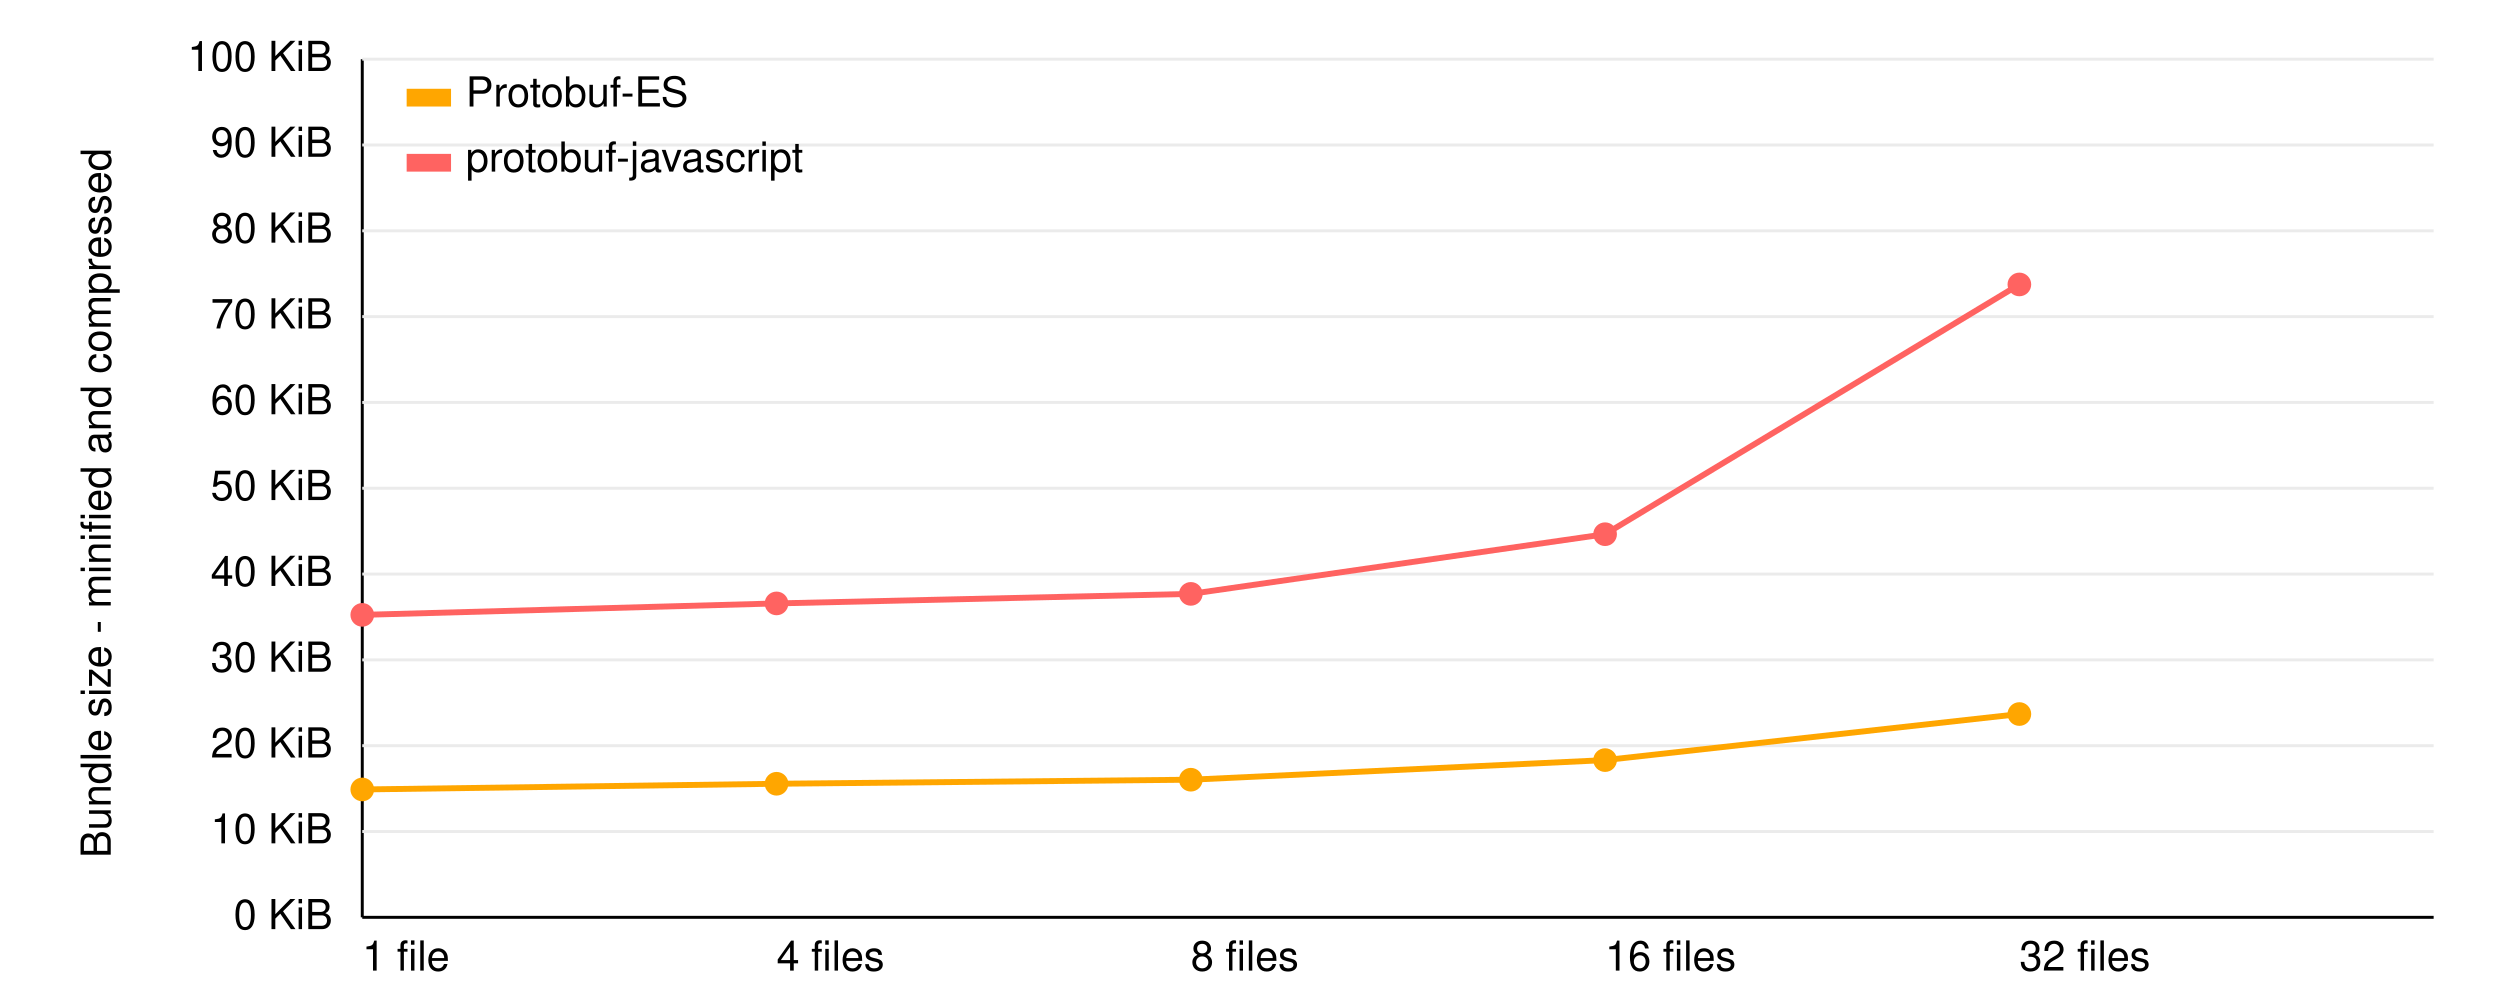
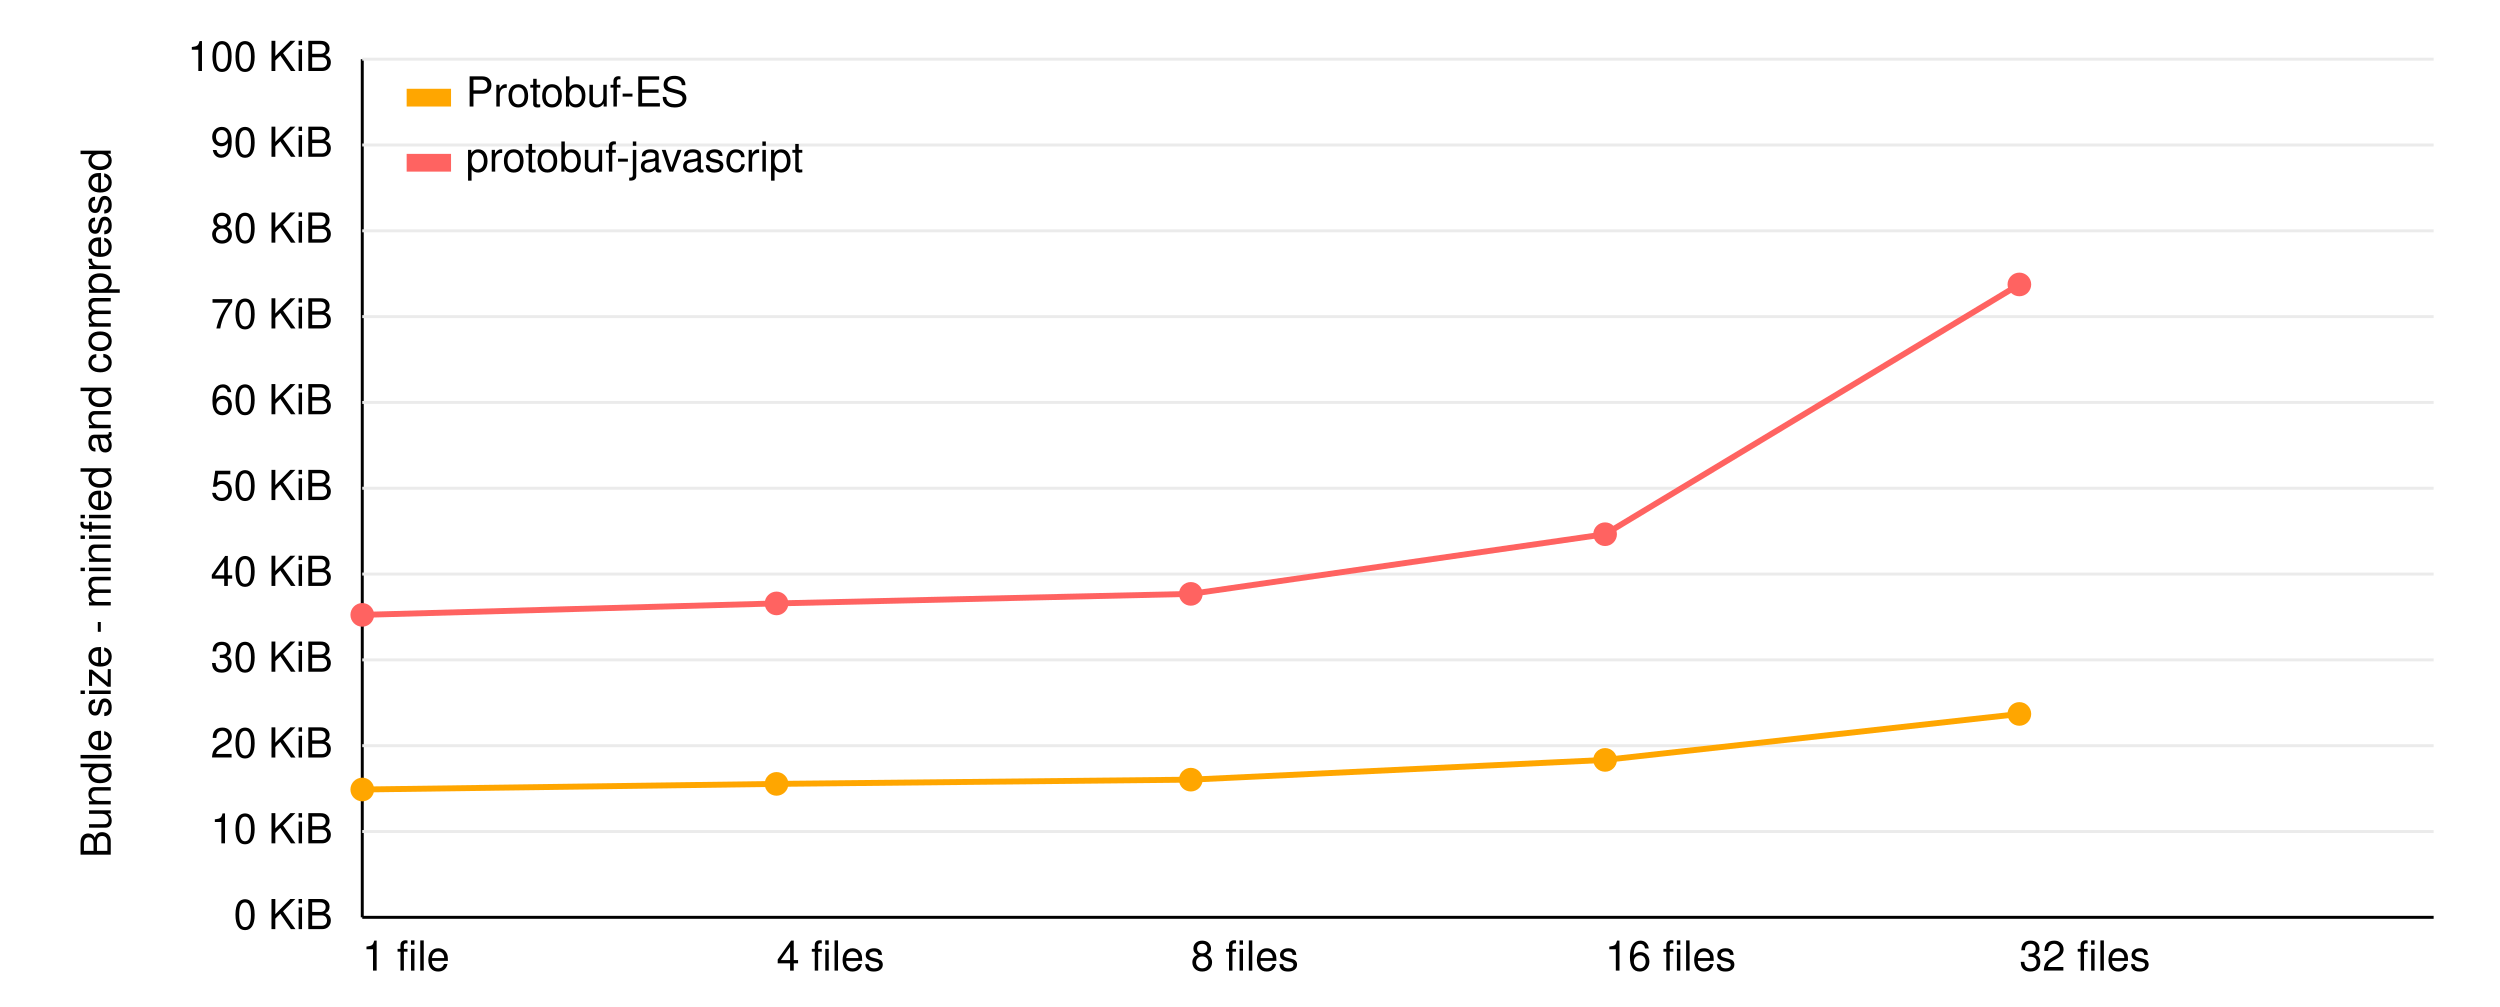
<svg xmlns="http://www.w3.org/2000/svg" version="1.1" width="820px" height="330px" viewBox="0 0 820 340" class="chart">
  <style>
      
      text {
        font: 14px Verdana, Helvetica, Arial, sans-serif;
      }
      
    </style>
  <g transform="translate(110,310)">
    <line y1="0" x2="700" stroke="black" />
    <text x="0" y="18" text-anchor="start">1 file</text>
    <text x="140" y="18" text-anchor="start">4 files</text>
    <text x="280" y="18" text-anchor="start">8 files</text>
    <text x="420" y="18" text-anchor="start">16 files</text>
    <text x="560" y="18" text-anchor="start">32 files</text>
  </g>
  <g transform="translate(110, 20)">
    <line x1="0" x2="0" y1="0" y2="290" stroke="black" />
    <g transform="rotate(-90), translate(-150,-85)">
      <text text-anchor="middle">Bundle size - minified and compressed</text>
    </g>
    <text x="-10" y="4" text-anchor="end">100 KiB</text>
    <line x1="0" x2="700" y1="0" y2="0" stroke="#ebebeb" />
    <text x="-10" y="33" text-anchor="end">90 KiB</text>
    <line x1="0" x2="700" y1="29" y2="29" stroke="#ebebeb" />
    <text x="-10" y="62" text-anchor="end">80 KiB</text>
    <line x1="0" x2="700" y1="58" y2="58" stroke="#ebebeb" />
    <text x="-10" y="91" text-anchor="end">70 KiB</text>
    <line x1="0" x2="700" y1="87" y2="87" stroke="#ebebeb" />
    <text x="-10" y="120" text-anchor="end">60 KiB</text>
    <line x1="0" x2="700" y1="116" y2="116" stroke="#ebebeb" />
    <text x="-10" y="149" text-anchor="end">50 KiB</text>
    <line x1="0" x2="700" y1="145" y2="145" stroke="#ebebeb" />
    <text x="-10" y="178" text-anchor="end">40 KiB</text>
    <line x1="0" x2="700" y1="174" y2="174" stroke="#ebebeb" />
    <text x="-10" y="207" text-anchor="end">30 KiB</text>
    <line x1="0" x2="700" y1="203" y2="203" stroke="#ebebeb" />
    <text x="-10" y="236" text-anchor="end">20 KiB</text>
    <line x1="0" x2="700" y1="232" y2="232" stroke="#ebebeb" />
    <text x="-10" y="265" text-anchor="end">10 KiB</text>
    <line x1="0" x2="700" y1="261" y2="261" stroke="#ebebeb" />
    <text x="-10" y="294" text-anchor="end">0 KiB</text>
  </g>
  <g transform="translate(110, 20)">
-     <polyline fill="none" stroke="#ffa600" stroke-width="2" points="0,246.789 140,244.863 280,243.495 420,236.868 560,221.301">
+     <polyline fill="none" stroke="#ffa600" stroke-width="2" points="0,246.806 140,244.908 280,243.478 420,236.803 560,221.269">
    </polyline>
-     <circle cx="0" cy="246.789" r="4" fill="#ffa600" />
-     <circle cx="140" cy="244.863" r="4" fill="#ffa600" />
-     <circle cx="280" cy="243.495" r="4" fill="#ffa600" />
-     <circle cx="420" cy="236.868" r="4" fill="#ffa600" />
-     <circle cx="560" cy="221.301" r="4" fill="#ffa600" />
+     <circle cx="0" cy="246.806" r="4" fill="#ffa600" />
+     <circle cx="140" cy="244.908" r="4" fill="#ffa600" />
+     <circle cx="280" cy="243.478" r="4" fill="#ffa600" />
+     <circle cx="420" cy="236.803" r="4" fill="#ffa600" />
+     <circle cx="560" cy="221.269" r="4" fill="#ffa600" />
  </g>
  <g transform="translate(110, 20)">
    <polyline fill="none" stroke="#ff6361" stroke-width="2" points="0,187.789 140,183.918 280,180.695 420,160.528 560,76.125">
    </polyline>
    <circle cx="0" cy="187.789" r="4" fill="#ff6361" />
    <circle cx="140" cy="183.918" r="4" fill="#ff6361" />
    <circle cx="280" cy="180.695" r="4" fill="#ff6361" />
    <circle cx="420" cy="160.528" r="4" fill="#ff6361" />
    <circle cx="560" cy="76.125" r="4" fill="#ff6361" />
  </g>
  <g transform="translate(125, 30)">
    <g transform="translate(0, 0)">
      <rect width="15" height="6" fill="#ffa600" />
      <text x="20" y="6">Protobuf-ES</text>
    </g>
    <g transform="translate(0, 22)">
      <rect width="15" height="6" fill="#ff6361" />
      <text x="20" y="6">protobuf-javascript</text>
    </g>
  </g>
</svg>
